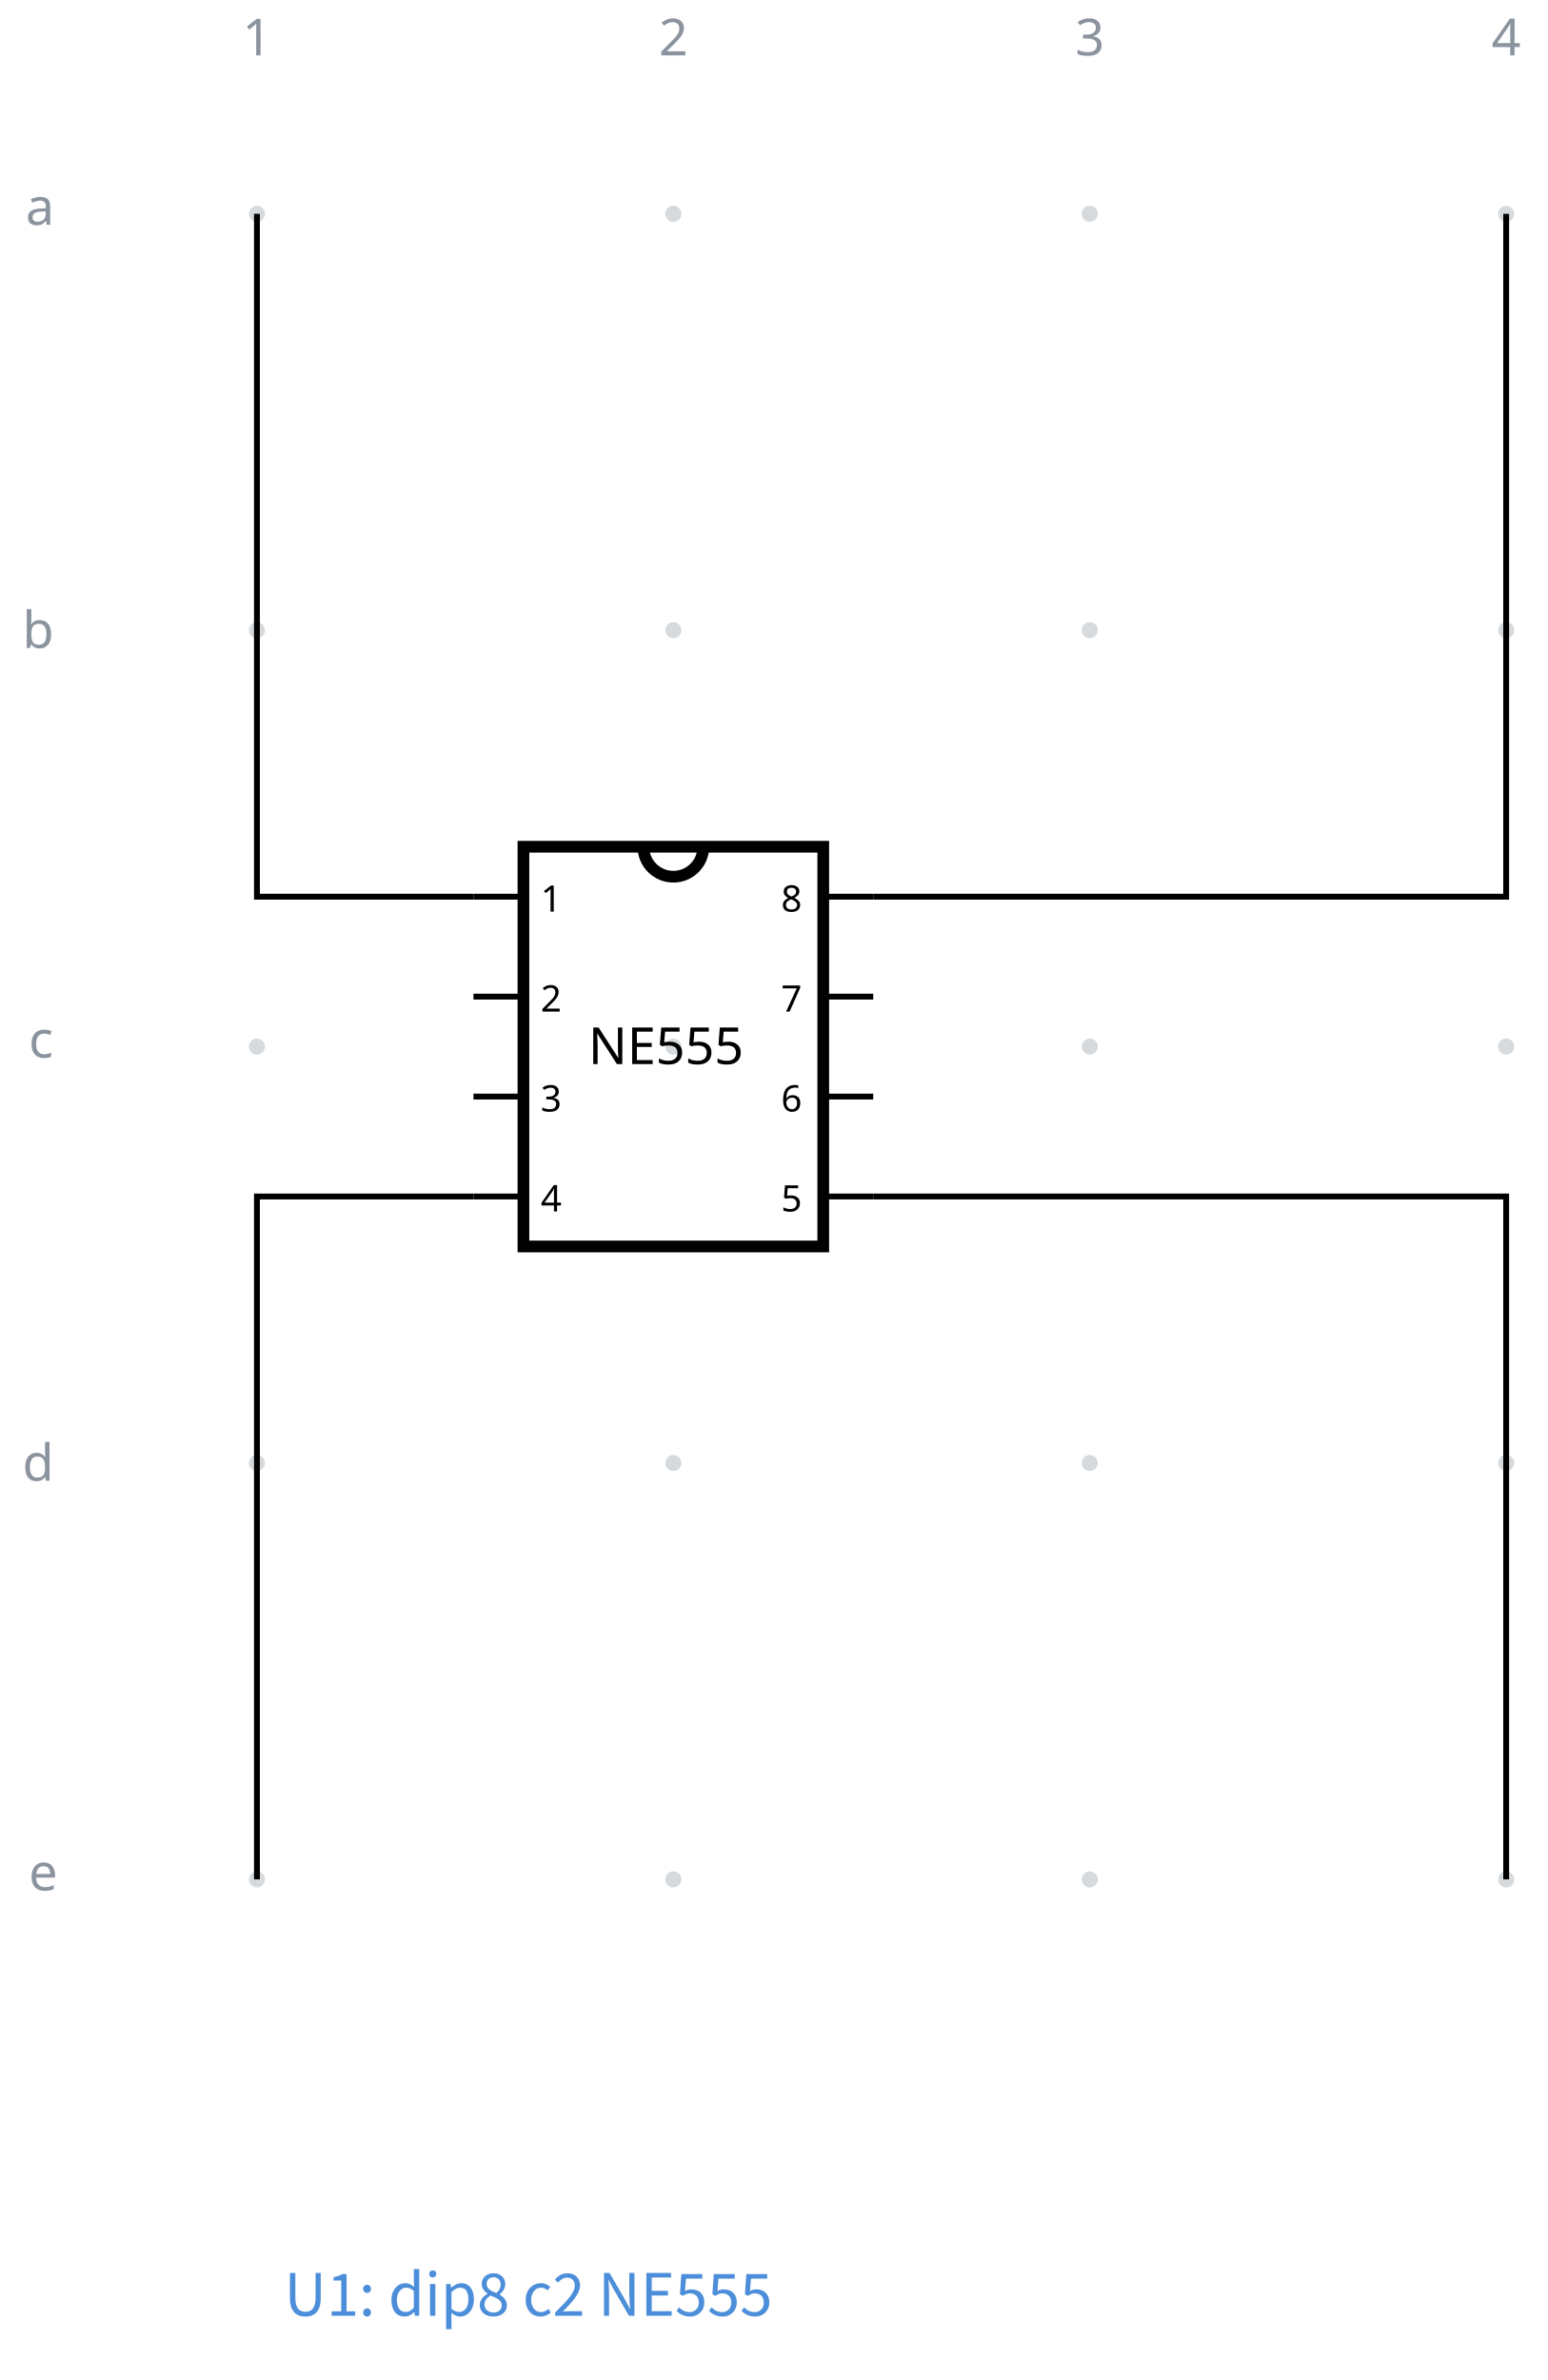
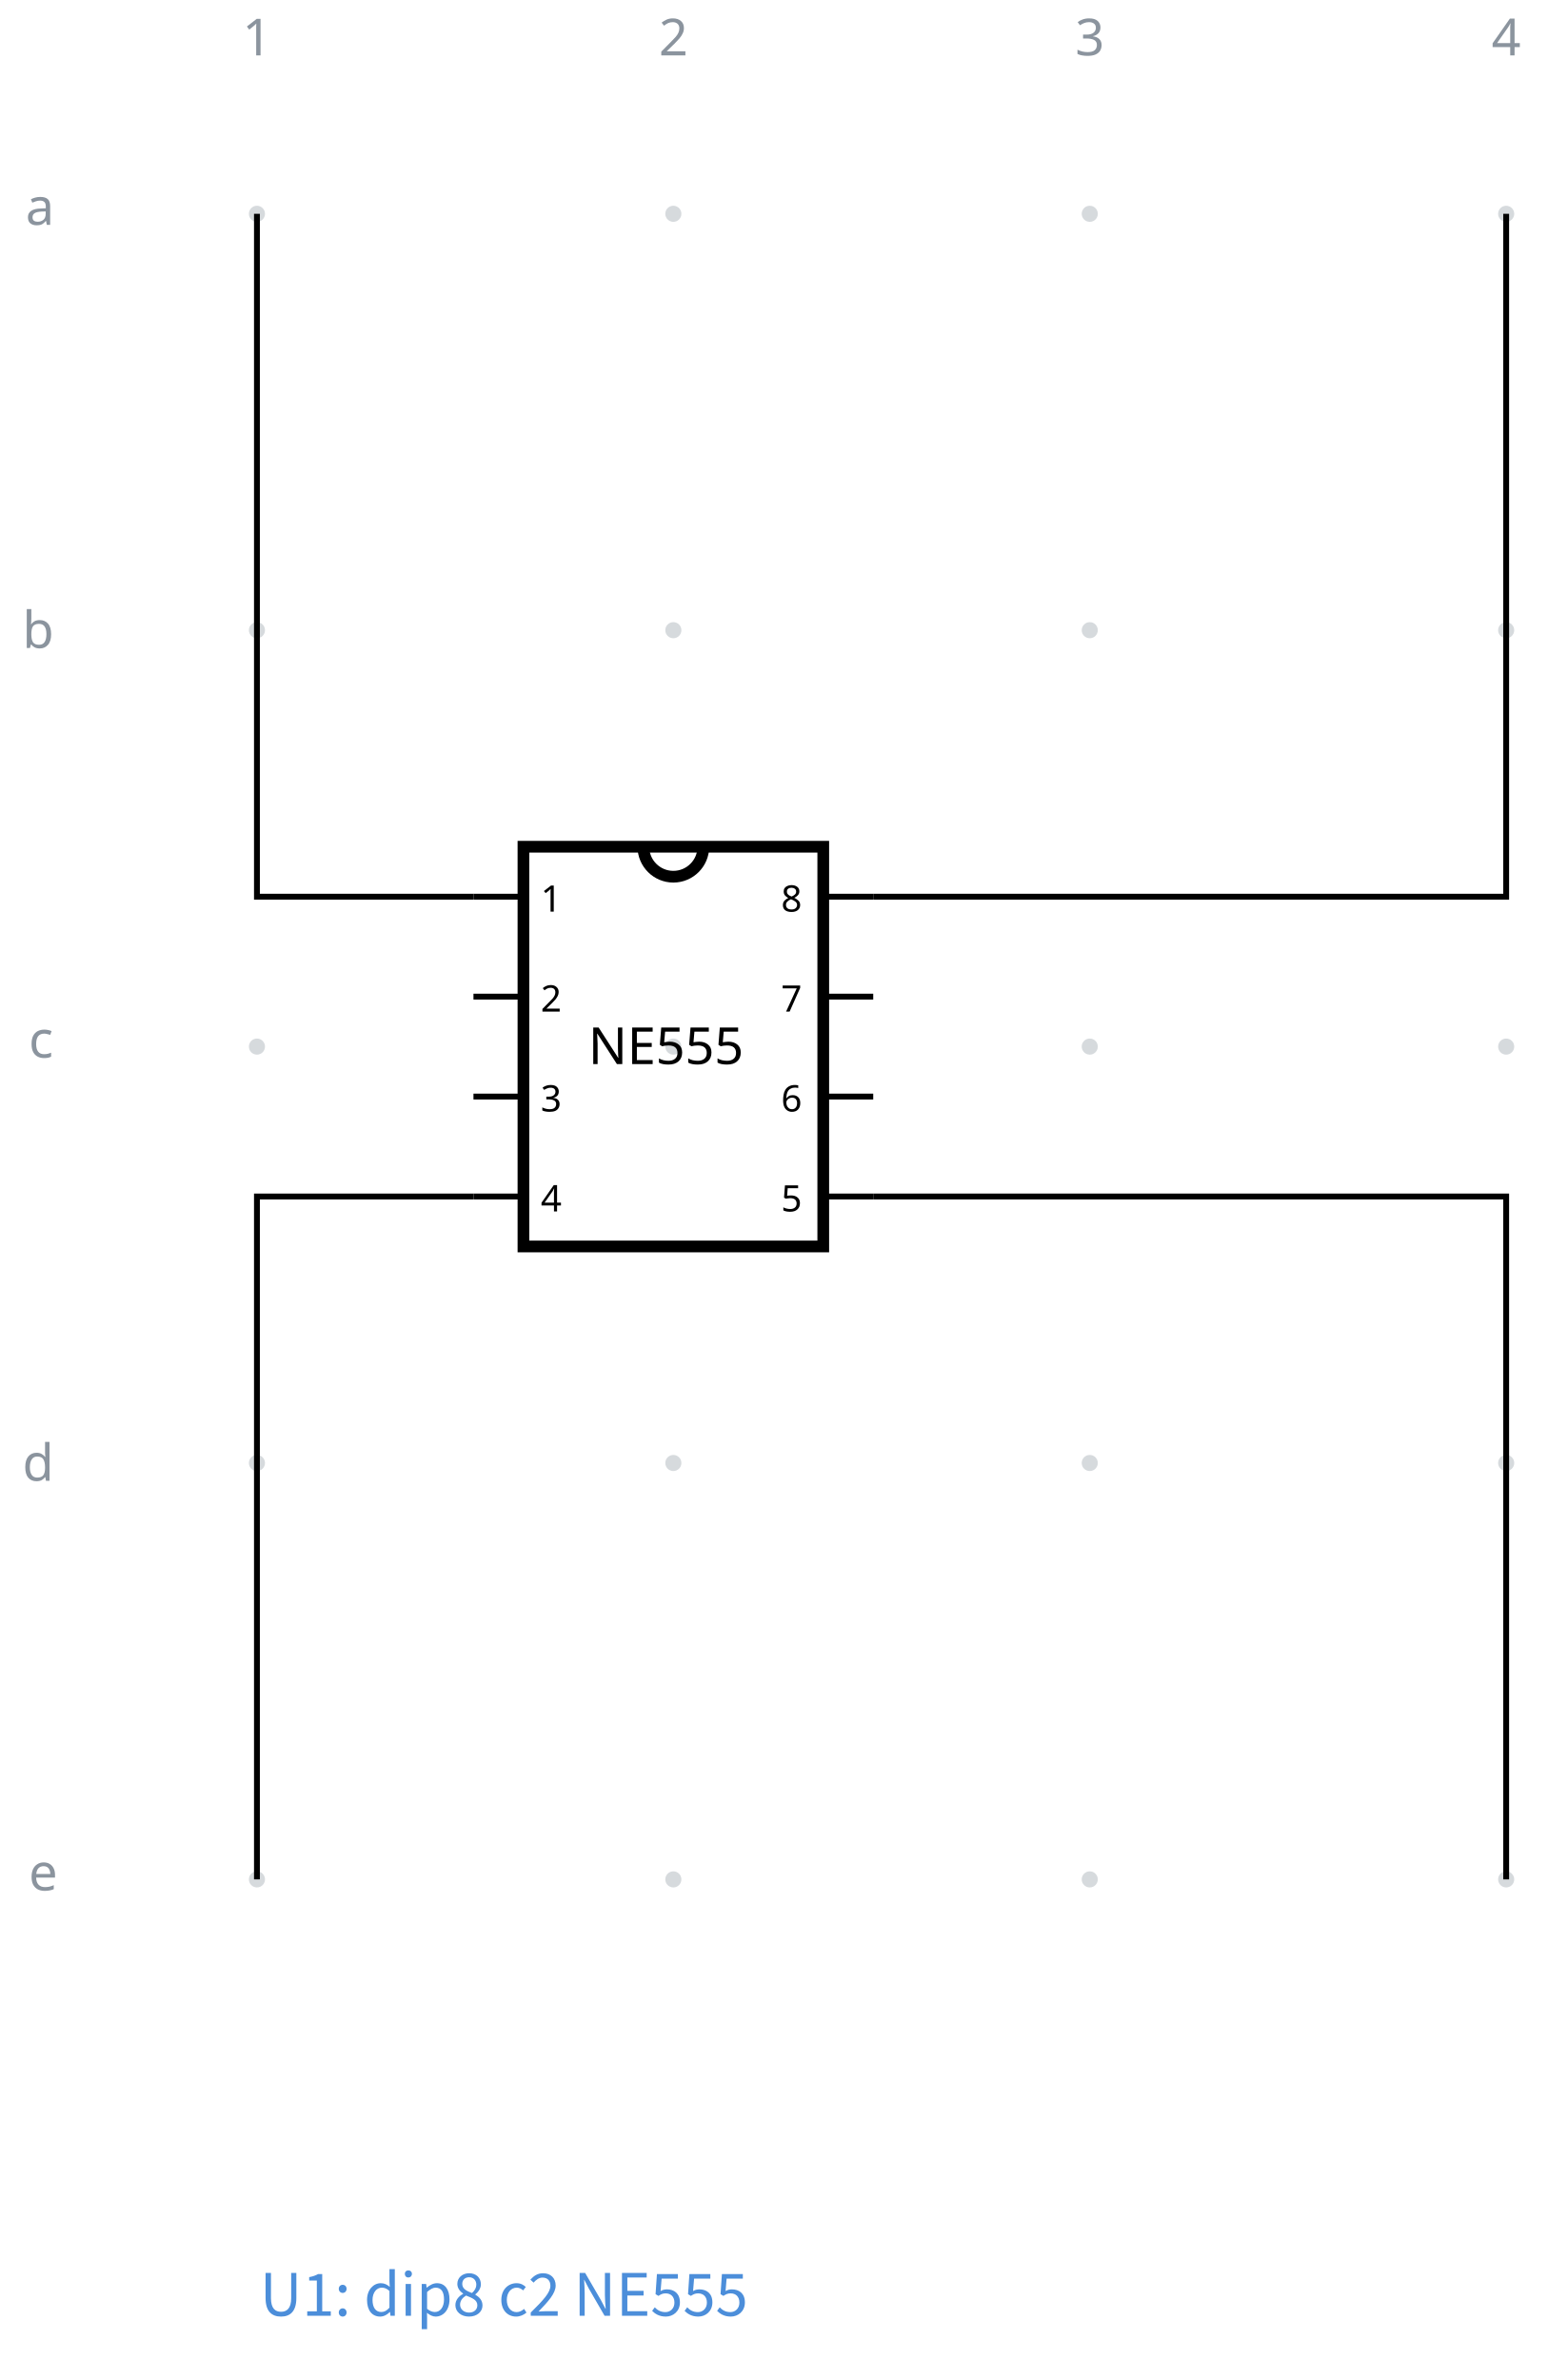
<svg xmlns="http://www.w3.org/2000/svg" fill="currentColor" width="281.9" height="433.673" viewBox="-72 -72 211.425 325.255">
  <g stroke="currentColor" stroke-miterlimit="10" stroke-width=".8">
    <path fill="#8b949e" fill-opacity=".35" stroke="none" stroke-opacity=".35" d="M-35.787-42.781a1.1 1.1 0 1 0-2.2 0 1.1 1.1 0 0 0 2.2 0M-35.787 14.124a1.1 1.1 0 1 0-2.2 0 1.1 1.1 0 0 0 2.2 0M-35.787 71.03a1.1 1.1 0 1 0-2.2 0 1.1 1.1 0 0 0 2.2 0M-35.787 127.935a1.1 1.1 0 1 0-2.2 0 1.1 1.1 0 0 0 2.2 0M-35.787 184.84a1.1 1.1 0 1 0-2.2 0 1.1 1.1 0 0 0 2.2 0M21.118-42.781a1.1 1.1 0 1 0-2.2 0 1.1 1.1 0 0 0 2.2 0M21.118 14.124a1.1 1.1 0 1 0-2.2 0 1.1 1.1 0 0 0 2.2 0M21.118 71.03a1.1 1.1 0 1 0-2.2 0 1.1 1.1 0 0 0 2.2 0M21.118 127.935a1.1 1.1 0 1 0-2.2 0 1.1 1.1 0 0 0 2.2 0M21.118 184.84a1.1 1.1 0 1 0-2.2 0 1.1 1.1 0 0 0 2.2 0M78.024-42.781a1.1 1.1 0 1 0-2.2 0 1.1 1.1 0 0 0 2.2 0M78.024 14.124a1.1 1.1 0 1 0-2.2 0 1.1 1.1 0 0 0 2.2 0M78.024 71.03a1.1 1.1 0 1 0-2.2 0 1.1 1.1 0 0 0 2.2 0M78.024 127.935a1.1 1.1 0 1 0-2.2 0 1.1 1.1 0 0 0 2.2 0M78.024 184.84a1.1 1.1 0 1 0-2.2 0 1.1 1.1 0 0 0 2.2 0M134.93-42.781a1.1 1.1 0 1 0-2.2 0 1.1 1.1 0 0 0 2.2 0M134.93 14.124a1.1 1.1 0 1 0-2.2 0 1.1 1.1 0 0 0 2.2 0M134.93 71.03a1.1 1.1 0 1 0-2.2 0 1.1 1.1 0 0 0 2.2 0M134.93 127.935a1.1 1.1 0 1 0-2.2 0 1.1 1.1 0 0 0 2.2 0M134.93 184.84a1.1 1.1 0 1 0-2.2 0 1.1 1.1 0 0 0 2.2 0m-1.1 0" />
    <g fill="#8b949e" stroke="#8b949e">
      <text x="-36.887" y="-42.781" fill="#8b949e" stroke="none" font-family="cmr7" font-size="7" transform="translate(-1.993 -21.645)">1</text>
    </g>
    <g fill="#8b949e" stroke="#8b949e">
      <text x="-36.887" y="-42.781" fill="#8b949e" stroke="none" font-family="cmr7" font-size="7" transform="translate(54.912 -21.645)">2</text>
    </g>
    <g fill="#8b949e" stroke="#8b949e">
      <text x="-36.887" y="-42.781" fill="#8b949e" stroke="none" font-family="cmr7" font-size="7" transform="translate(111.818 -21.645)">3</text>
    </g>
    <g fill="#8b949e" stroke="#8b949e">
      <text x="-36.887" y="-42.781" fill="#8b949e" stroke="none" font-family="cmr7" font-size="7" transform="translate(168.723 -21.645)">4</text>
    </g>
    <g fill="#8b949e" stroke="#8b949e">
      <text x="-36.887" y="-42.781" fill="#8b949e" stroke="none" font-family="cmr7" font-size="7" transform="translate(-31.62 1.507)">a</text>
    </g>
    <g fill="#8b949e" stroke="#8b949e">
      <text x="-36.887" y="-42.781" fill="#8b949e" stroke="none" font-family="cmr7" font-size="7" transform="translate(-32.05 59.336)">b</text>
    </g>
    <g fill="#8b949e" stroke="#8b949e">
      <text x="-36.887" y="-42.781" fill="#8b949e" stroke="none" font-family="cmr7" font-size="7" transform="translate(-31.189 115.318)">c</text>
    </g>
    <g fill="#8b949e" stroke="#8b949e">
      <text x="-36.887" y="-42.781" fill="#8b949e" stroke="none" font-family="cmr7" font-size="7" transform="translate(-32.05 173.147)">d</text>
    </g>
    <g fill="#8b949e" stroke="#8b949e">
      <text x="-36.887" y="-42.781" fill="#8b949e" stroke="none" font-family="cmr7" font-size="7" transform="translate(-31.189 229.129)">e</text>
    </g>
    <g stroke-width="1.6">
      <path fill="none" d="M-.468 98.344h40.972V43.716H-.468Z" />
      <path fill="none" d="M15.921 43.716a4.097 4.097 0 1 0 8.194 0" />
      <text x="-34.526" y="-42.781" stroke="none" font-family="cmr5" font-size="5" transform="translate(36.42 136.338)">4</text>
      <text x="-34.526" y="-42.781" stroke="none" font-family="cmr5" font-size="5" transform="translate(69.266 136.338)">5</text>
      <text x="-34.526" y="-42.781" stroke="none" font-family="cmr5" font-size="5" transform="translate(36.42 122.681)">3</text>
      <text x="-34.526" y="-42.781" stroke="none" font-family="cmr5" font-size="5" transform="translate(69.266 122.681)">6</text>
      <text x="-34.526" y="-42.781" stroke="none" font-family="cmr5" font-size="5" transform="translate(36.42 109.024)">2</text>
      <text x="-34.526" y="-42.781" stroke="none" font-family="cmr5" font-size="5" transform="translate(69.266 109.024)">7</text>
      <text x="-34.526" y="-42.781" stroke="none" font-family="cmr5" font-size="5" transform="translate(36.42 95.367)">1</text>
      <text x="-34.526" y="-42.781" stroke="none" font-family="cmr5" font-size="5" transform="translate(69.266 95.367)">8</text>
    </g>
    <path fill="none" d="M-.468 91.515h-6.828m47.8 0h6.829m-47.8-13.657h-6.83m47.801 0h6.829m-47.8-13.657h-6.83m47.801 0h6.829m-47.8-13.657h-6.83m47.801 0h6.829" />
    <text x="-36.887" y="-42.781" stroke="none" font-family="cmr7" font-size="7" transform="translate(45.287 116.203)">NE555</text>
    <path fill="none" d="M-36.887-42.781v93.325h29.59M-36.887 184.84V91.516h29.59M47.333 91.515h86.496v93.326M47.333 50.544h86.496V-42.78" />
    <g>
-       <text x="-36.887" y="-42.781" fill="#4c8eda" stroke="none" font-family="'Noto Sans CJK JP','Noto Sans JP','Hiragino Sans','Yu Gothic',sans-serif" font-size="8" transform="translate(3.733 287.26)">U1: dip8 c2 NE555</text>
+       <text x="-36.887" y="-42.781" fill="#4c8eda" stroke="none" font-family="'Noto Sans CJK JP','Noto Sans JP','Hiragino Sans','Yu Gothic',sans-serif" font-size="8" transform="translate(.4 287.26)">U1: dip8 c2 NE555</text>
    </g>
  </g>
</svg>
